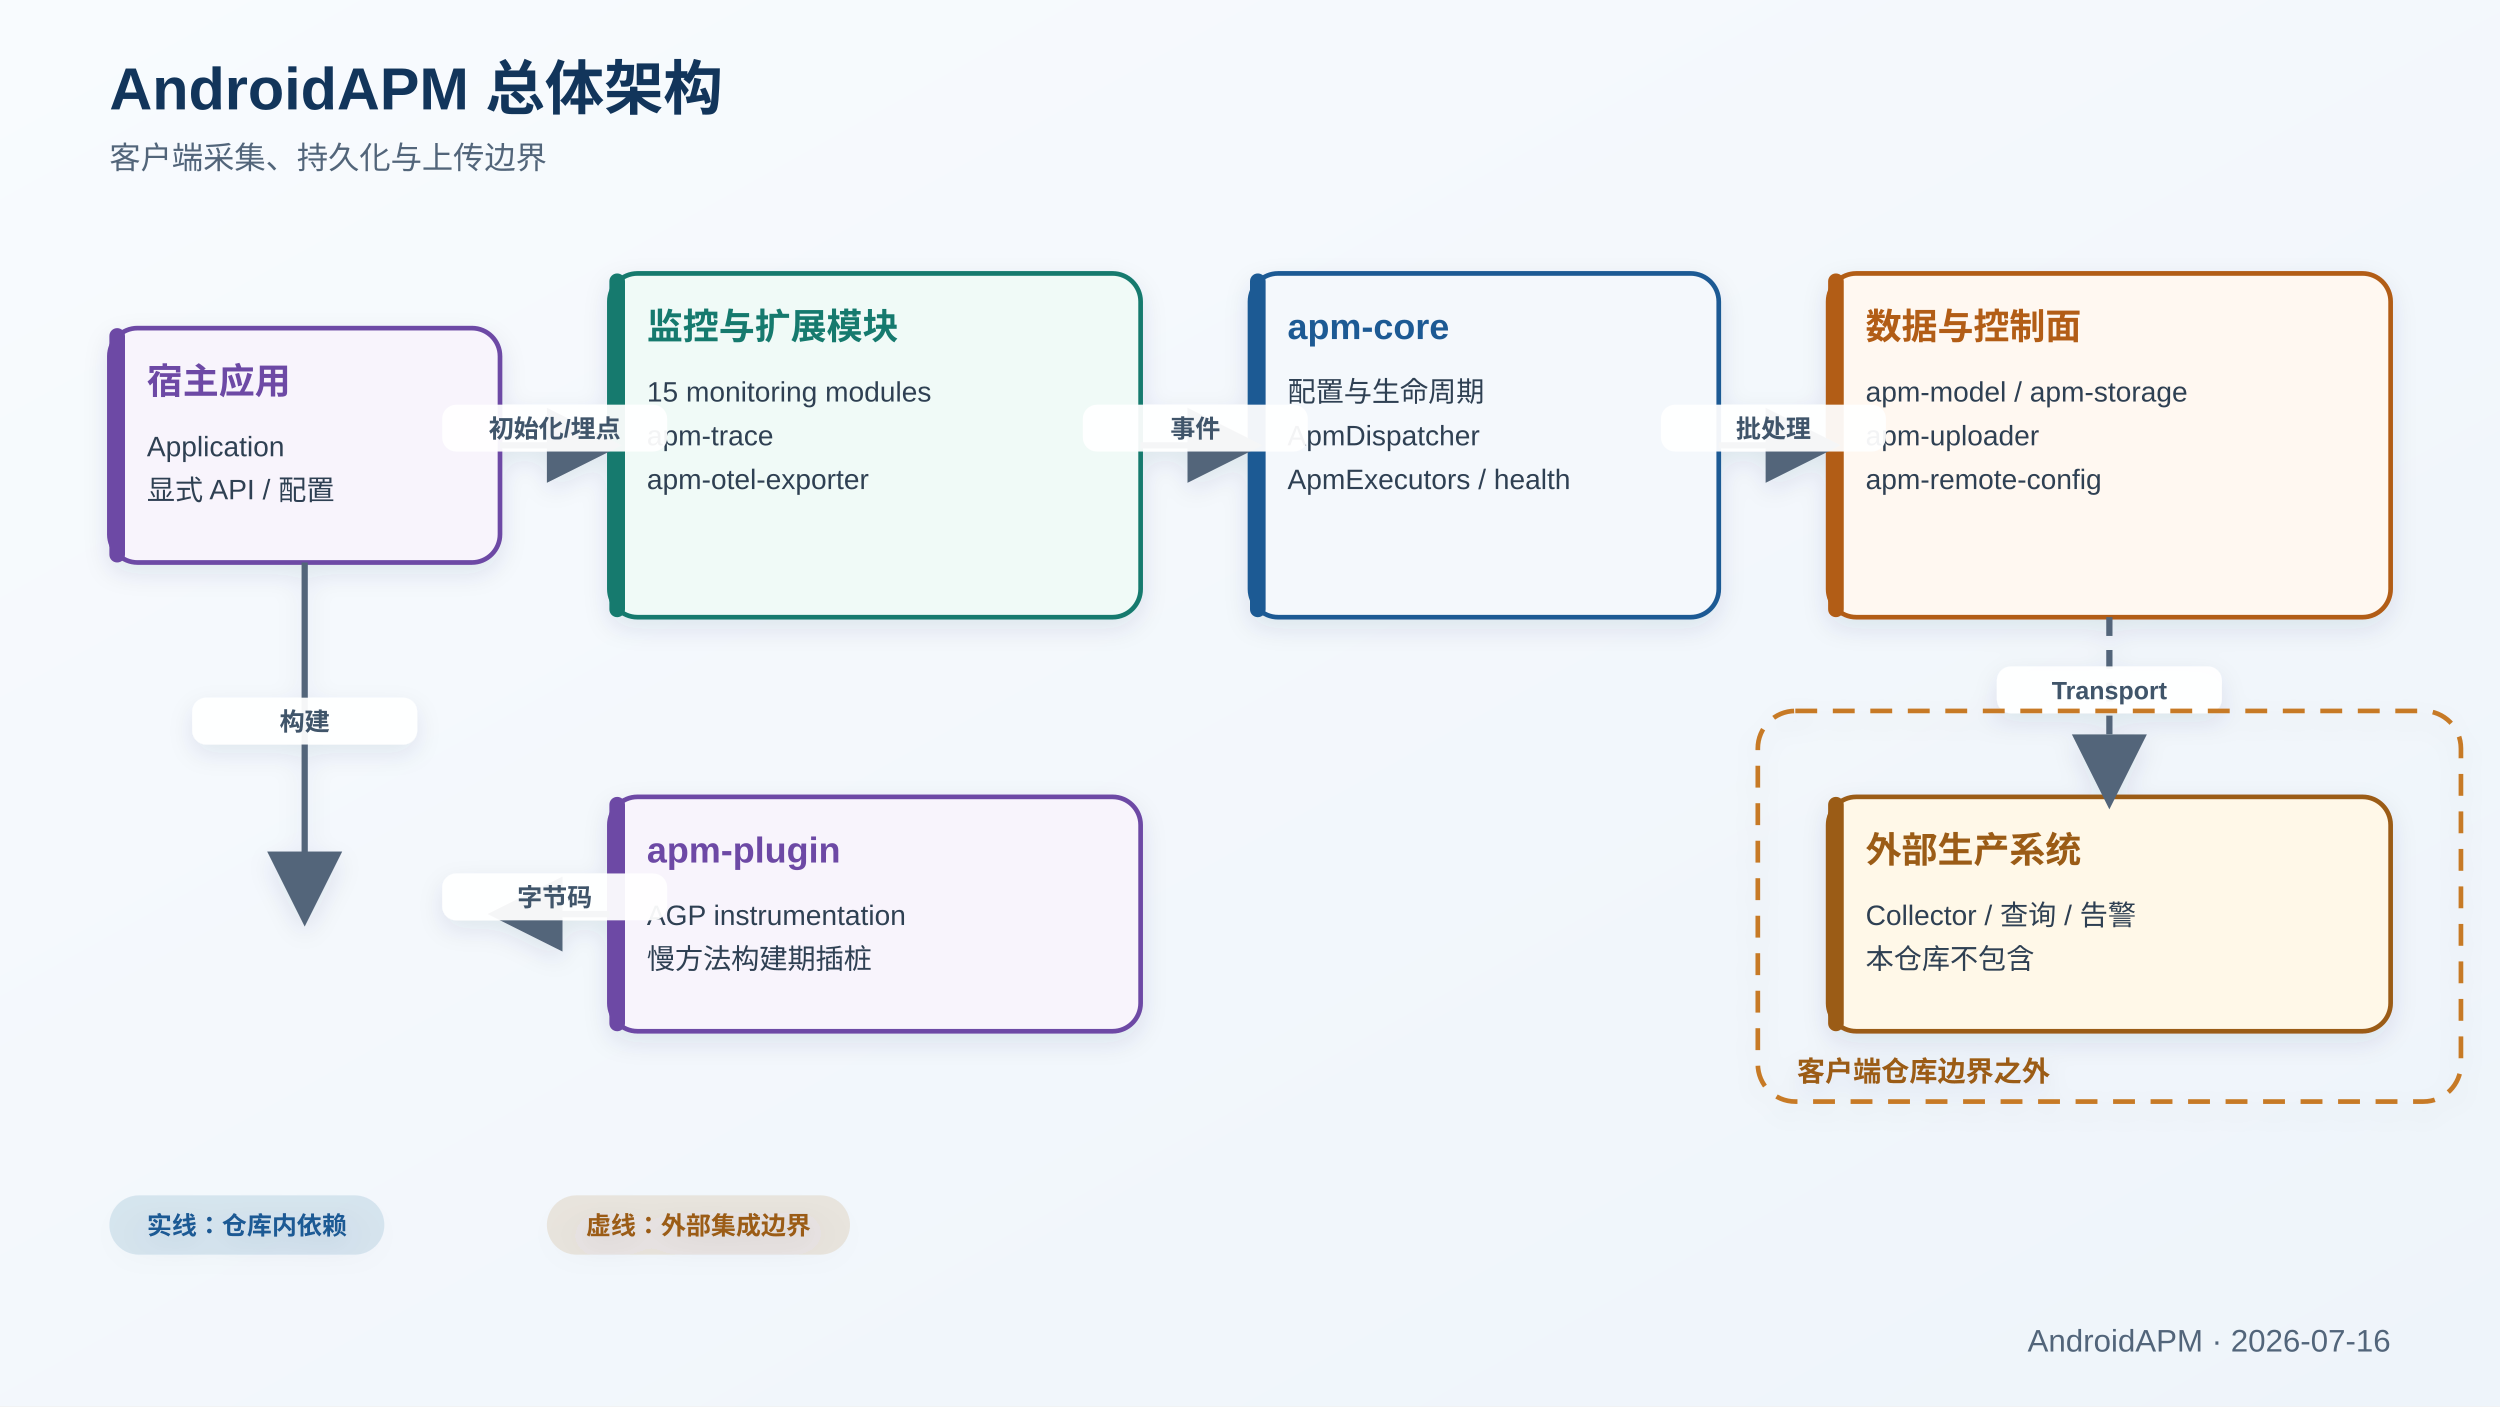
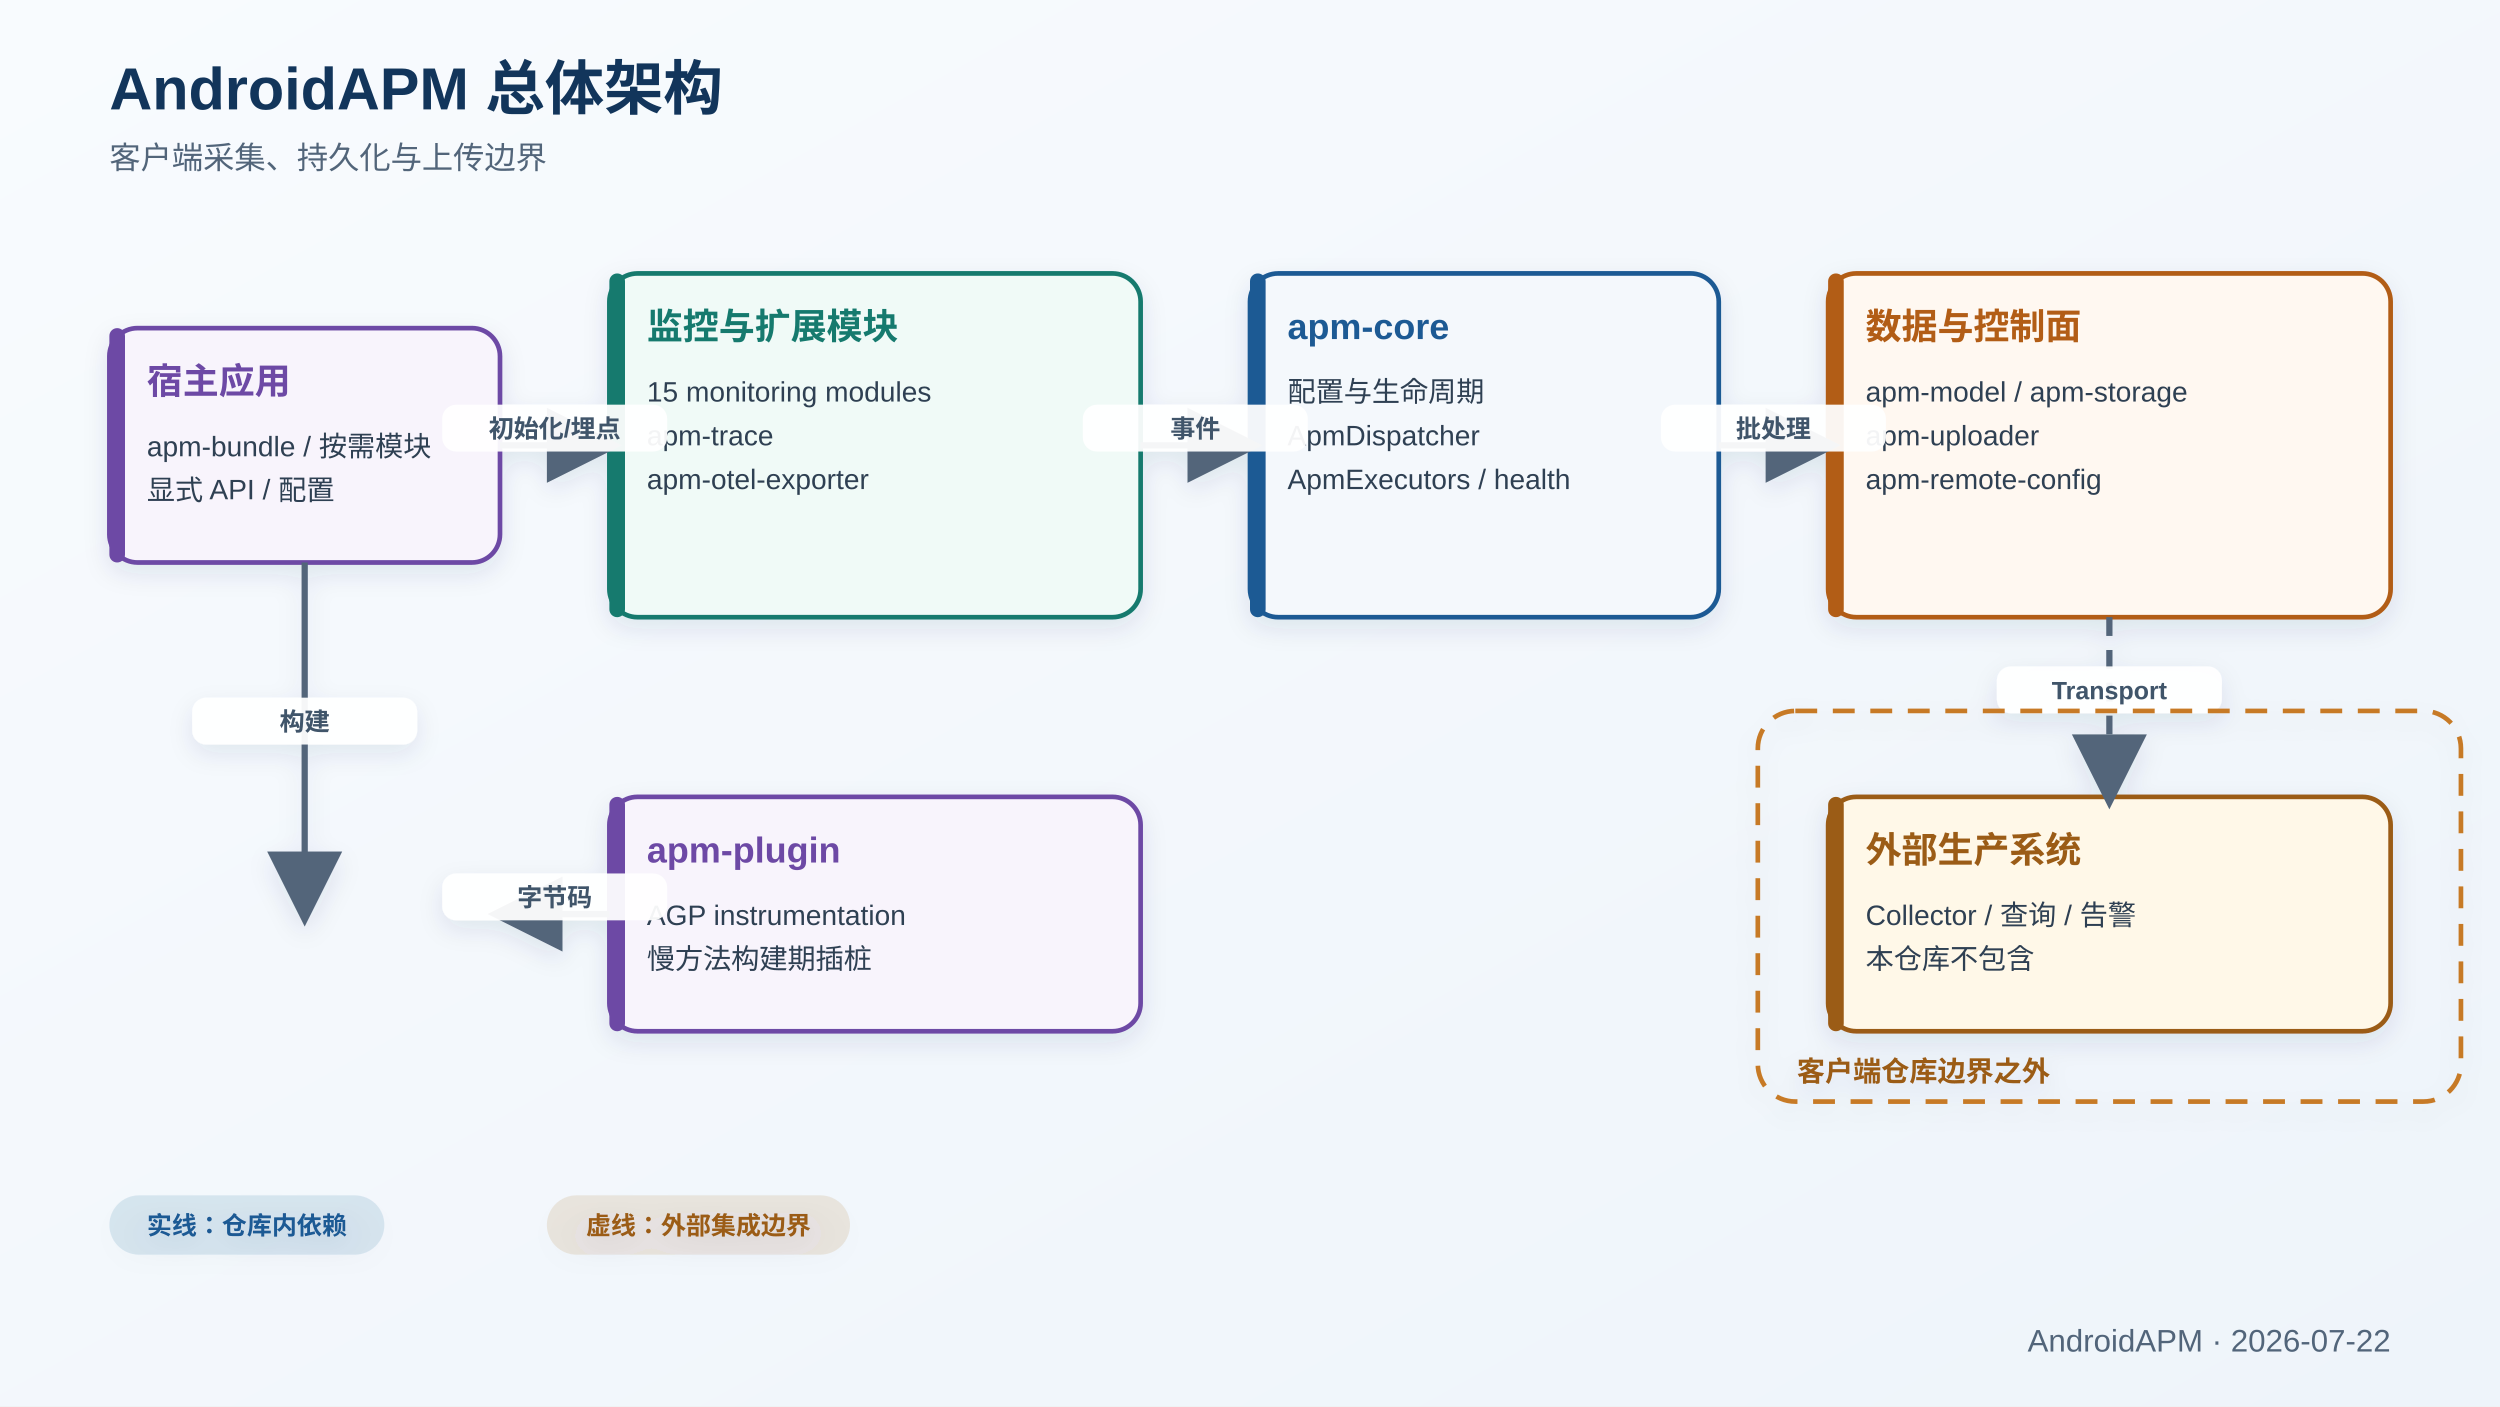
<svg xmlns="http://www.w3.org/2000/svg" width="1600" height="900" viewBox="0 0 1600 900">
  <defs>
    <linearGradient id="background" x1="0" y1="0" x2="1" y2="1">
      <stop offset="0" stop-color="#F8FBFE" />
      <stop offset="1" stop-color="#EEF4FA" />
    </linearGradient>
    <filter id="shadow" x="-20%" y="-20%" width="140%" height="140%">
      <feDropShadow dx="0" dy="6" stdDeviation="8" flood-color="#12355B" flood-opacity="0.10" />
    </filter>
    <marker id="arrow" markerWidth="12" markerHeight="12" refX="10" refY="6" orient="auto">
      <path d="M0,0 L12,6 L0,12 Z" fill="#52657A" />
    </marker>
    <style>
      .title { font: 700 38px 'Microsoft YaHei', Arial, sans-serif; fill: #12355B; }
      .subtitle { font: 400 20px 'Microsoft YaHei', Arial, sans-serif; fill: #52657A; }
      .node-title { font: 700 23px 'Microsoft YaHei', Arial, sans-serif; }
      .body { font: 400 18px 'Microsoft YaHei', Arial, sans-serif; fill: #2F4052; }
      .label { font: 600 16px 'Microsoft YaHei', Arial, sans-serif; fill: #40556B; }
      .pill { font: 600 16px 'Microsoft YaHei', Arial, sans-serif; }
      .boundary { font: 700 18px 'Microsoft YaHei', Arial, sans-serif; fill: #9B5C17; }
    </style>
  </defs>
  <rect width="1600" height="900" fill="url(#background)" />
  <text x="70" y="70" class="title">AndroidAPM 总体架构</text>
  <text x="70" y="108" class="subtitle">客户端采集、持久化与上传边界</text>
  <g filter="url(#shadow)">
    <rect x="70" y="210" width="250" height="150" rx="18" fill="#F8F4FC" stroke="#6D4AA5" stroke-width="3" />
    <rect x="70" y="210" width="10" height="150" rx="5" fill="#6D4AA5" />
    <text x="94" y="252" class="node-title" fill="#6D4AA5">宿主应用</text>
-     <text x="94" y="292" class="body">Application</text>
+     <text x="94" y="292" class="body">apm-bundle / 按需模块</text>
    <text x="94" y="320" class="body">显式 API / 配置</text>
    <rect x="390" y="175" width="340" height="220" rx="18" fill="#F0FAF7" stroke="#157A6E" stroke-width="3" />
    <rect x="390" y="175" width="10" height="220" rx="5" fill="#157A6E" />
    <text x="414" y="217" class="node-title" fill="#157A6E">监控与扩展模块</text>
    <text x="414" y="257" class="body">15 monitoring modules</text>
    <text x="414" y="285" class="body">apm-trace</text>
    <text x="414" y="313" class="body">apm-otel-exporter</text>
    <rect x="800" y="175" width="300" height="220" rx="18" fill="#F4F8FC" stroke="#1F5A94" stroke-width="3" />
    <rect x="800" y="175" width="10" height="220" rx="5" fill="#1F5A94" />
    <text x="824" y="217" class="node-title" fill="#1F5A94">apm-core</text>
    <text x="824" y="257" class="body">配置与生命周期</text>
    <text x="824" y="285" class="body">ApmDispatcher</text>
    <text x="824" y="313" class="body">ApmExecutors / health</text>
    <rect x="1170" y="175" width="360" height="220" rx="18" fill="#FFF8F1" stroke="#B25D16" stroke-width="3" />
    <rect x="1170" y="175" width="10" height="220" rx="5" fill="#B25D16" />
    <text x="1194" y="217" class="node-title" fill="#B25D16">数据与控制面</text>
    <text x="1194" y="257" class="body">apm-model / apm-storage</text>
    <text x="1194" y="285" class="body">apm-uploader</text>
    <text x="1194" y="313" class="body">apm-remote-config</text>
    <line x1="320" y1="285" x2="390" y2="285" stroke="#52657A" stroke-width="4" marker-end="url(#arrow)" />
    <rect x="283.0" y="259.0" width="144" height="30" rx="9" fill="#FFFFFF" opacity="0.94" />
    <text x="355.0" y="280.0" class="label" text-anchor="middle">初始化/埋点</text>
    <line x1="730" y1="285" x2="800" y2="285" stroke="#52657A" stroke-width="4" marker-end="url(#arrow)" />
    <rect x="693.0" y="259.0" width="144" height="30" rx="9" fill="#FFFFFF" opacity="0.94" />
    <text x="765.0" y="280.0" class="label" text-anchor="middle">事件</text>
    <line x1="1100" y1="285" x2="1170" y2="285" stroke="#52657A" stroke-width="4" marker-end="url(#arrow)" />
    <rect x="1063.0" y="259.0" width="144" height="30" rx="9" fill="#FFFFFF" opacity="0.94" />
    <text x="1135.0" y="280.0" class="label" text-anchor="middle">批处理</text>
    <rect x="390" y="510" width="340" height="150" rx="18" fill="#F8F4FC" stroke="#6D4AA5" stroke-width="3" />
    <rect x="390" y="510" width="10" height="150" rx="5" fill="#6D4AA5" />
    <text x="414" y="552" class="node-title" fill="#6D4AA5">apm-plugin</text>
    <text x="414" y="592" class="body">AGP instrumentation</text>
    <text x="414" y="620" class="body">慢方法构建期插桩</text>
    <line x1="195" y1="360" x2="195" y2="585" stroke="#52657A" stroke-width="4" marker-end="url(#arrow)" />
    <rect x="123.0" y="446.5" width="144" height="30" rx="9" fill="#FFFFFF" opacity="0.94" />
    <text x="195.0" y="467.5" class="label" text-anchor="middle">构建</text>
    <line x1="390" y1="585" x2="320" y2="585" stroke="#52657A" stroke-width="4" marker-end="url(#arrow)" />
    <rect x="283.0" y="559.0" width="144" height="30" rx="9" fill="#FFFFFF" opacity="0.94" />
    <text x="355.0" y="580.0" class="label" text-anchor="middle">字节码</text>
    <rect x="1170" y="510" width="360" height="150" rx="18" fill="#FFF8E8" stroke="#9B5C17" stroke-width="3" />
    <rect x="1170" y="510" width="10" height="150" rx="5" fill="#9B5C17" />
    <text x="1194" y="552" class="node-title" fill="#9B5C17">外部生产系统</text>
    <text x="1194" y="592" class="body">Collector / 查询 / 告警</text>
    <text x="1194" y="620" class="body">本仓库不包含</text>
    <line x1="1350" y1="395" x2="1350" y2="510" stroke="#52657A" stroke-width="4" marker-end="url(#arrow)" stroke-dasharray="12 9" />
    <rect x="1278.0" y="426.5" width="144" height="30" rx="9" fill="#FFFFFF" opacity="0.94" />
    <text x="1350.0" y="447.5" class="label" text-anchor="middle">Transport</text>
    <rect x="1125" y="455" width="450" height="250" rx="24" fill="none" stroke="#C77A25" stroke-width="3" stroke-dasharray="14 10" />
    <text x="1150" y="692" class="boundary">客户端仓库边界之外</text>
    <rect x="70" y="765" width="176" height="38" rx="19" fill="#1F5A94" opacity="0.12" />
    <text x="158.0" y="790" text-anchor="middle" class="pill" fill="#1F5A94">实线：仓库内依赖</text>
    <rect x="350" y="765" width="194" height="38" rx="19" fill="#9B5C17" opacity="0.12" />
    <text x="447.0" y="790" text-anchor="middle" class="pill" fill="#9B5C17">虚线：外部集成边界</text>
  </g>
-   <text x="1530" y="865" text-anchor="end" class="subtitle">AndroidAPM · 2026-07-16</text>
+   <text x="1530" y="865" text-anchor="end" class="subtitle">AndroidAPM · 2026-07-22</text>
</svg>
